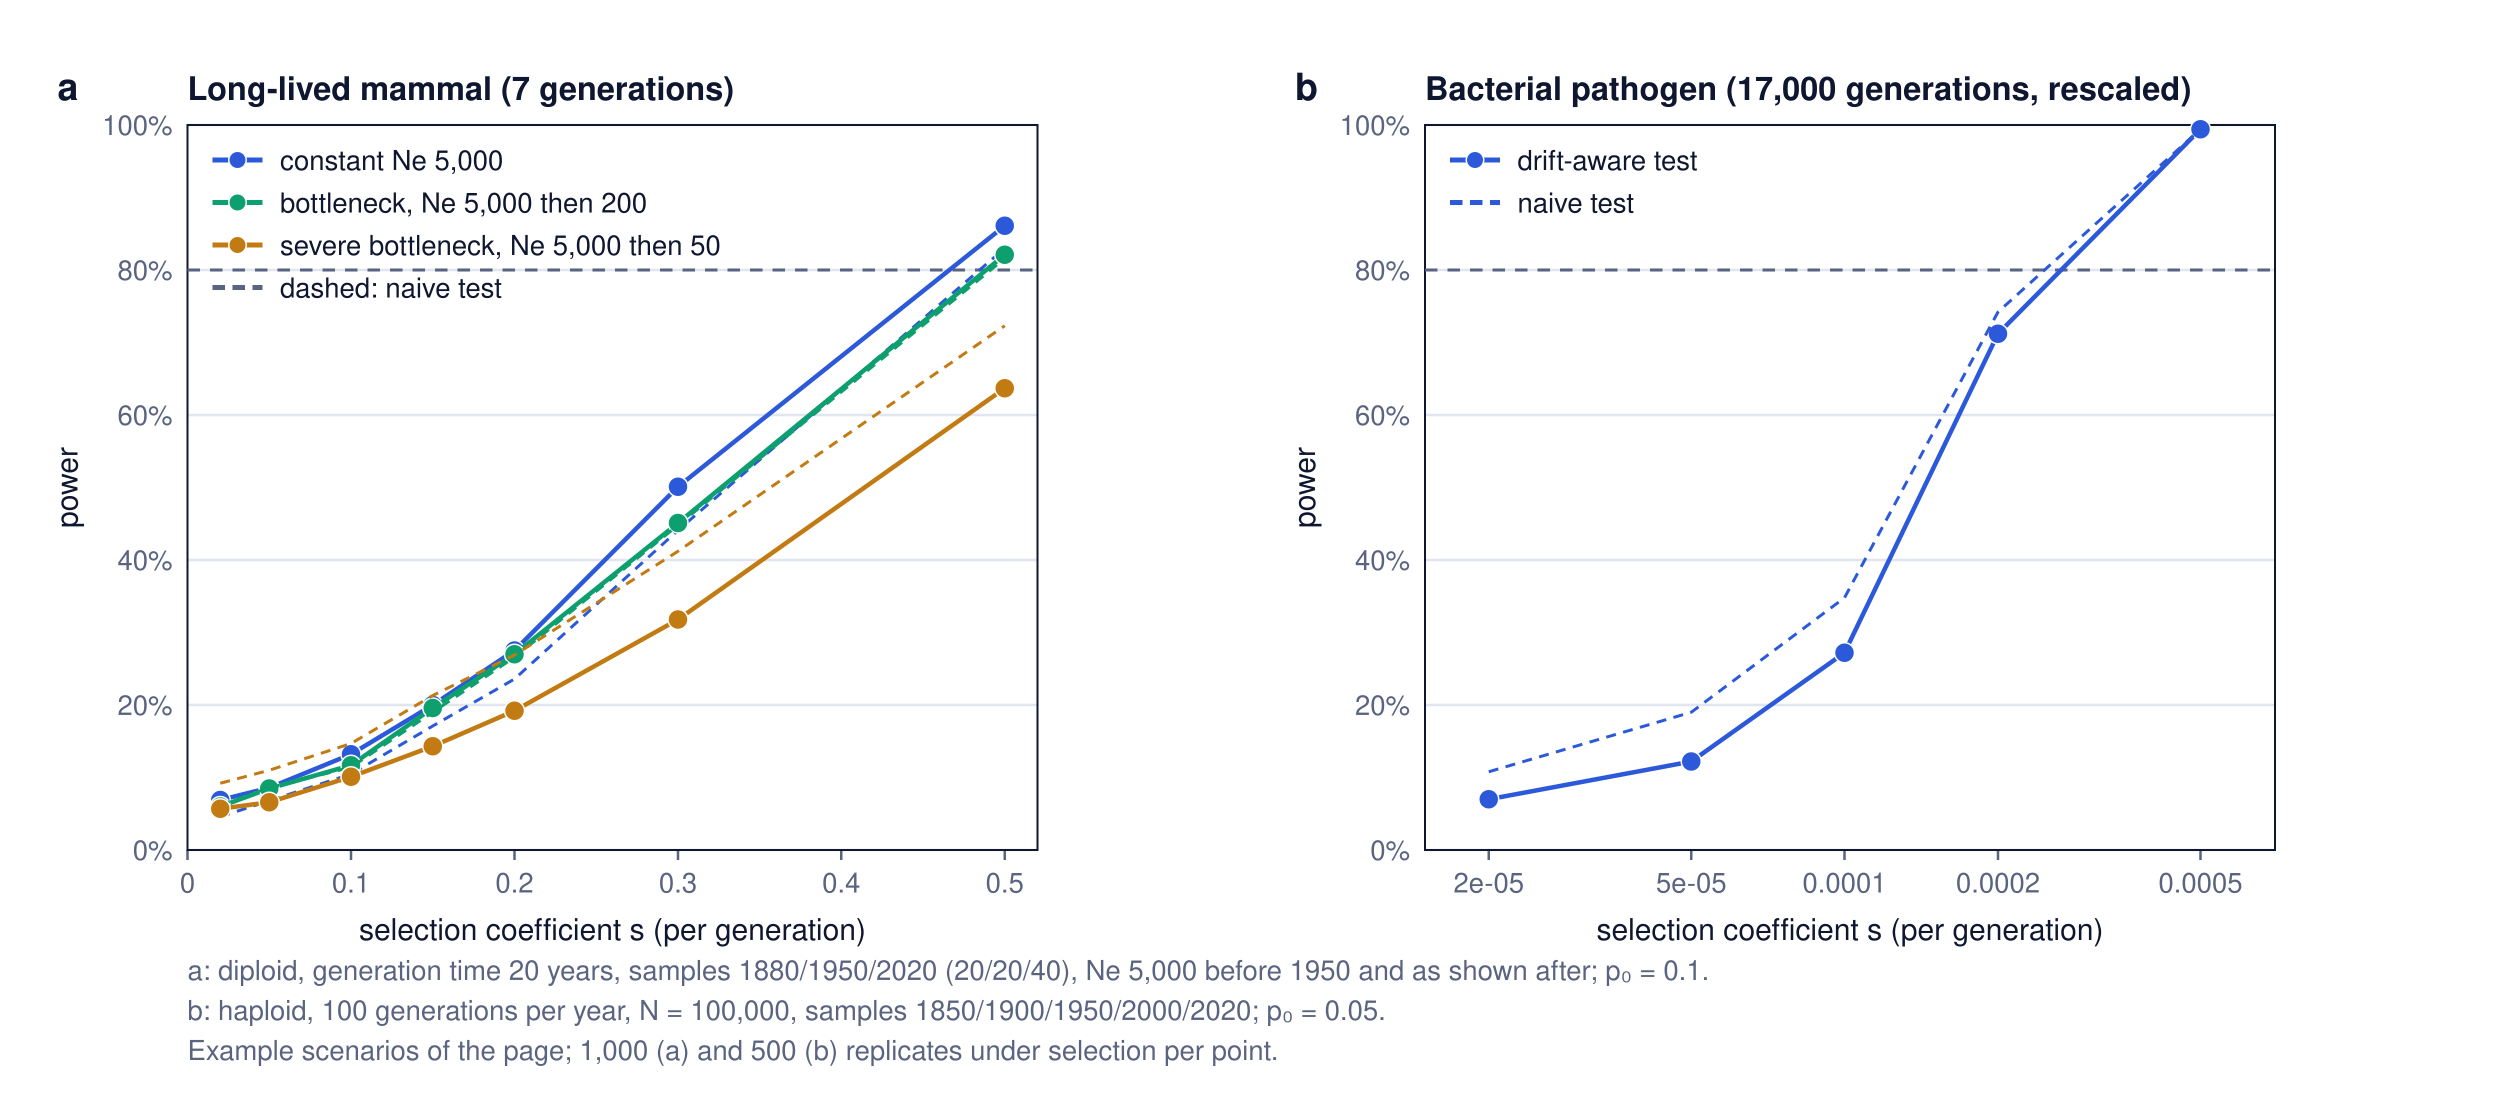
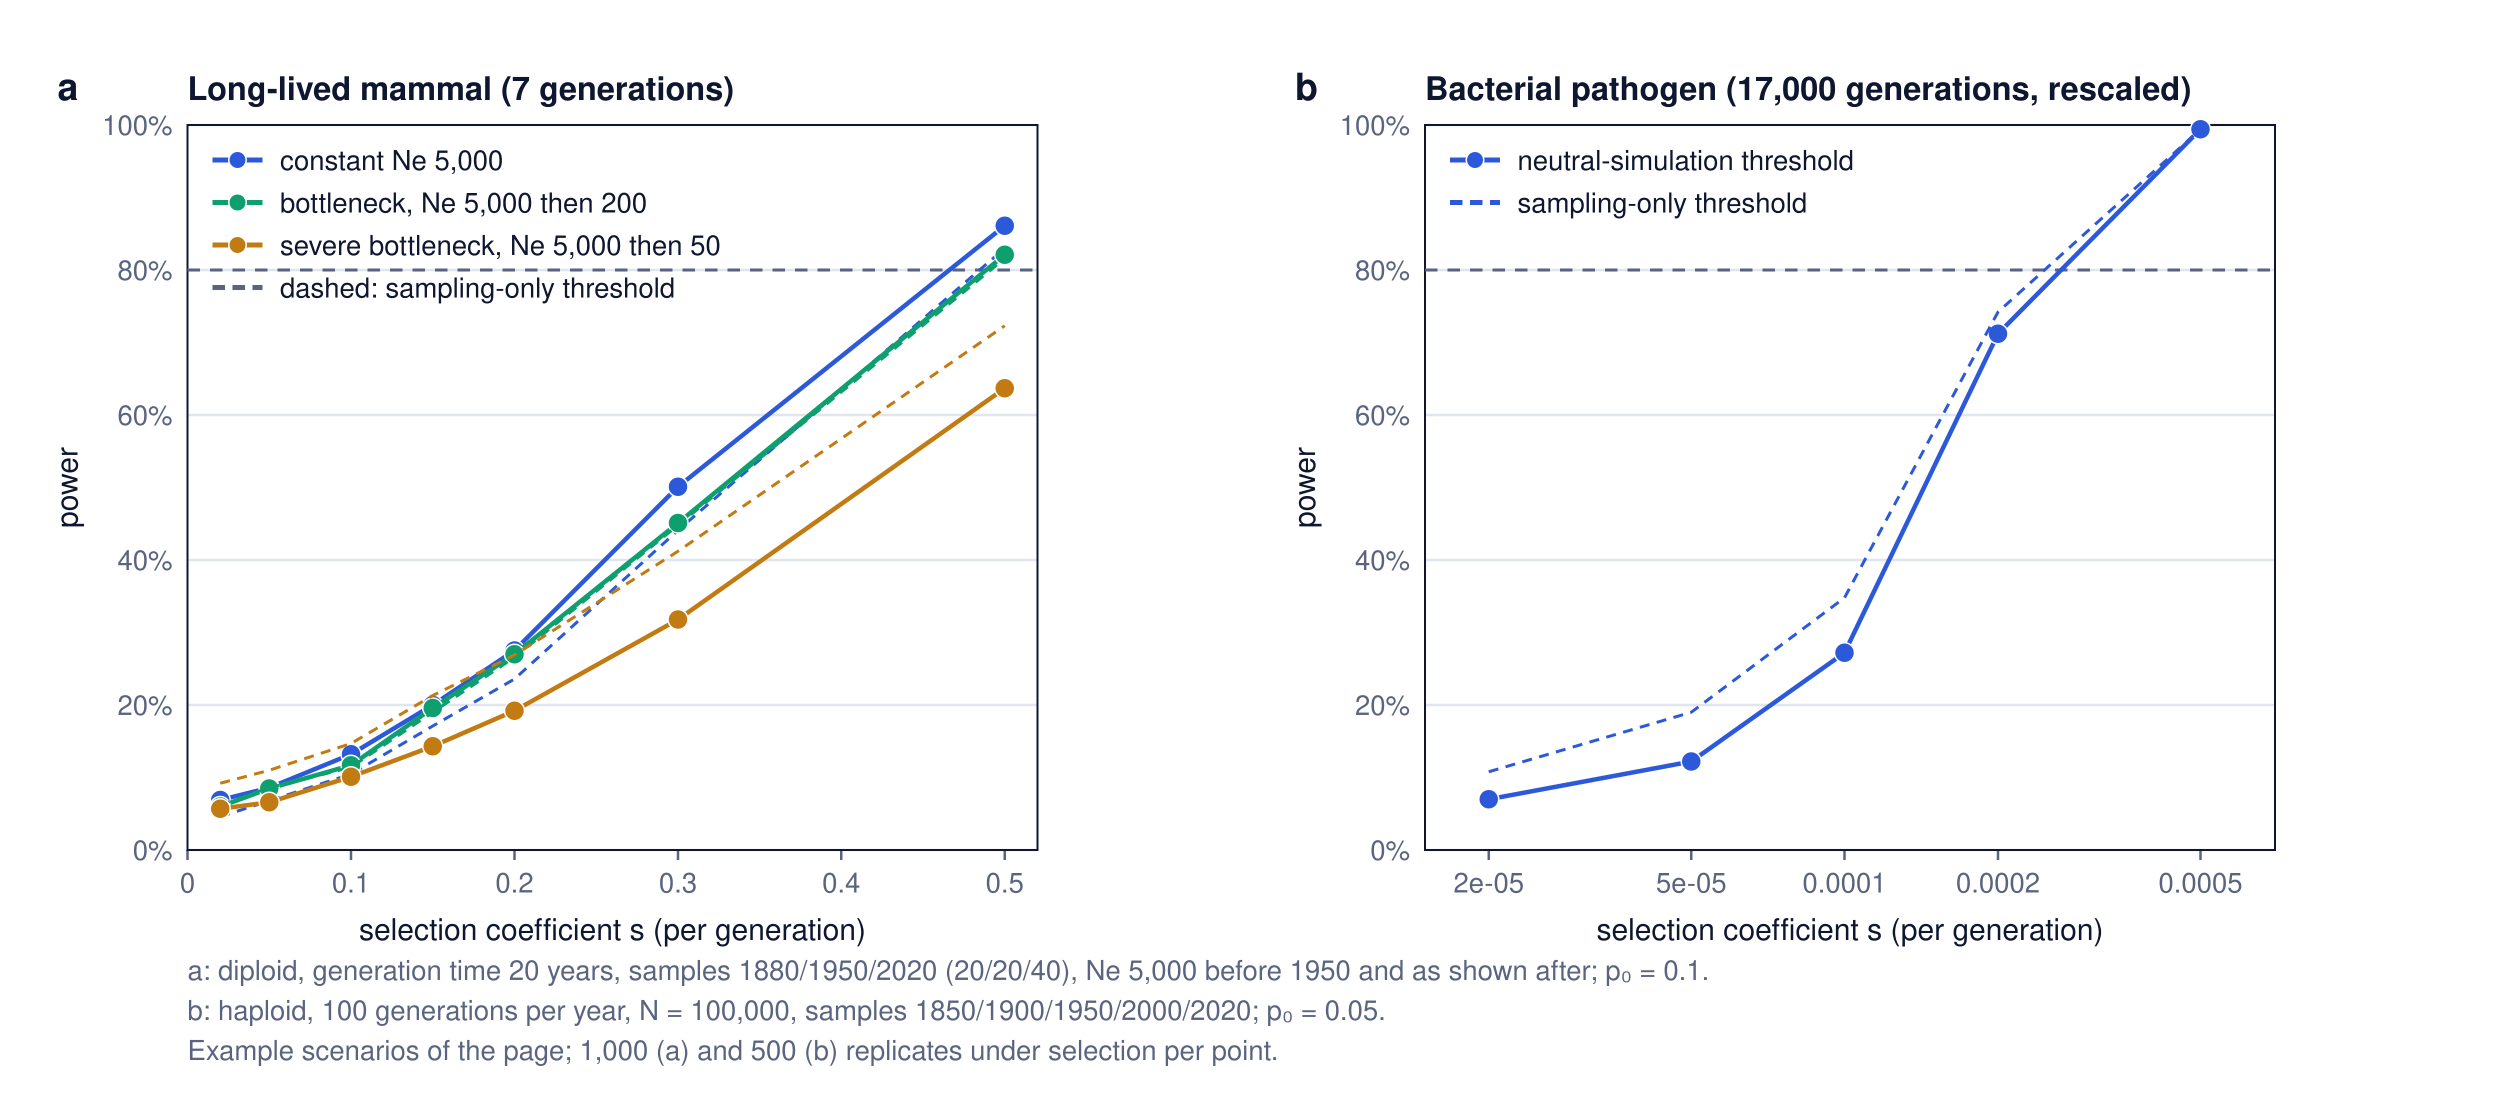
<svg xmlns="http://www.w3.org/2000/svg" width="1000" height="440" viewBox="0 0 1000 440" font-family="Helvetica,Arial,sans-serif">
  <defs>
    <g id="m0">
      <circle r="4" fill="#2B59D9" stroke="#fff" stroke-width="0.6" />
    </g>
    <g id="m1">
      <circle r="4" fill="#0E9F6E" stroke="#fff" stroke-width="0.6" />
    </g>
    <g id="m2">
      <circle r="4" fill="#C27A12" stroke="#fff" stroke-width="0.6" />
    </g>
    <g id="m3">
      <circle r="3.5" fill="#2B59D9" stroke="#fff" stroke-width="0.6" />
    </g>
    <g id="m4">
      <circle r="3.5" fill="#0E9F6E" stroke="#fff" stroke-width="0.6" />
    </g>
    <g id="m5">
      <circle r="3.5" fill="#C27A12" stroke="#fff" stroke-width="0.6" />
    </g>
  </defs>
  <rect width="1000" height="440" fill="#fff" />
  <text x="75.0" y="40.0" font-size="13" text-anchor="start" fill="#0F1730" font-weight="600">Long-lived mammal (7 generations)</text>
  <text x="23.0" y="40.0" font-size="15" text-anchor="start" fill="#0F1730" font-weight="700">a</text>
  <line x1="75" x2="415" y1="340.0" y2="340.0" stroke="#E1E5EF" />
  <text x="69" y="344.0" font-size="11" text-anchor="end" fill="#5A6480">0%</text>
  <line x1="75" x2="415" y1="282.0" y2="282.0" stroke="#E1E5EF" />
  <text x="69" y="286.0" font-size="11" text-anchor="end" fill="#5A6480">20%</text>
  <line x1="75" x2="415" y1="224.0" y2="224.0" stroke="#E1E5EF" />
  <text x="69" y="228.0" font-size="11" text-anchor="end" fill="#5A6480">40%</text>
  <line x1="75" x2="415" y1="166.0" y2="166.0" stroke="#E1E5EF" />
  <text x="69" y="170.0" font-size="11" text-anchor="end" fill="#5A6480">60%</text>
  <line x1="75" x2="415" y1="108.0" y2="108.0" stroke="#E1E5EF" />
  <text x="69" y="112.0" font-size="11" text-anchor="end" fill="#5A6480">80%</text>
  <line x1="75" x2="415" y1="50.0" y2="50.0" stroke="#E1E5EF" />
  <text x="69" y="54.0" font-size="11" text-anchor="end" fill="#5A6480">100%</text>
  <line x1="75.0" x2="75.0" y1="340" y2="344" stroke="#5A6480" />
  <text x="75.0" y="357" font-size="11" text-anchor="middle" fill="#5A6480">0</text>
  <line x1="140.4" x2="140.4" y1="340" y2="344" stroke="#5A6480" />
  <text x="140.4" y="357" font-size="11" text-anchor="middle" fill="#5A6480">0.1</text>
  <line x1="205.8" x2="205.8" y1="340" y2="344" stroke="#5A6480" />
  <text x="205.8" y="357" font-size="11" text-anchor="middle" fill="#5A6480">0.2</text>
  <line x1="271.2" x2="271.2" y1="340" y2="344" stroke="#5A6480" />
  <text x="271.2" y="357" font-size="11" text-anchor="middle" fill="#5A6480">0.3</text>
  <line x1="336.5" x2="336.5" y1="340" y2="344" stroke="#5A6480" />
  <text x="336.5" y="357" font-size="11" text-anchor="middle" fill="#5A6480">0.4</text>
  <line x1="401.9" x2="401.9" y1="340" y2="344" stroke="#5A6480" />
  <text x="401.9" y="357" font-size="11" text-anchor="middle" fill="#5A6480">0.5</text>
  <rect x="75" y="50" width="340" height="290" fill="none" stroke="#0F1730" stroke-width=".8" />
  <text x="245.0" y="376.0" font-size="12" text-anchor="middle" fill="#0F1730">selection coefficient s (per generation)</text>
  <text x="31.0" y="195.0" font-size="12" text-anchor="middle" fill="#0F1730" transform="rotate(-90 31.0 195.0)">power</text>
  <path d="M75.0 108.0L415.0 108.0" fill="none" stroke="#5A6480" stroke-width="1.2" stroke-dasharray="5 4" stroke-opacity="1" />
  <path d="M88.1 320.0L107.7 315.1L140.4 301.7L173.1 282.0L205.8 260.2L271.2 194.7L401.9 90.3" fill="none" stroke="#2B59D9" stroke-width="1.8" stroke-opacity="1" />
  <use href="#m0" x="88.1" y="320.0" />
  <use href="#m0" x="107.7" y="315.1" />
  <use href="#m0" x="140.4" y="301.7" />
  <use href="#m0" x="173.1" y="282.0" />
  <use href="#m0" x="205.8" y="260.2" />
  <use href="#m0" x="271.2" y="194.7" />
  <use href="#m0" x="401.9" y="90.3" />
  <path d="M88.1 326.7L107.7 320.3L140.4 309.6L173.1 290.4L205.8 271.6L271.2 212.1L401.9 99.3" fill="none" stroke="#2B59D9" stroke-width="1.2" stroke-dasharray="4 3" stroke-opacity="1" />
  <path d="M88.1 322.6L107.7 315.4L140.4 306.1L173.1 283.2L205.8 261.7L271.2 209.2L401.9 101.9" fill="none" stroke="#0E9F6E" stroke-width="1.8" stroke-opacity="1" />
  <use href="#m1" x="88.1" y="322.6" />
  <use href="#m1" x="107.7" y="315.4" />
  <use href="#m1" x="140.4" y="306.1" />
  <use href="#m1" x="173.1" y="283.2" />
  <use href="#m1" x="205.8" y="261.7" />
  <use href="#m1" x="271.2" y="209.2" />
  <use href="#m1" x="401.9" y="101.9" />
  <path d="M88.1 322.0L107.7 315.1L140.4 306.9L173.1 284.9L205.8 262.9L271.2 210.1L401.9 103.4" fill="none" stroke="#0E9F6E" stroke-width="1.2" stroke-dasharray="4 3" stroke-opacity="1" />
  <path d="M88.1 323.5L107.7 320.9L140.4 310.7L173.1 298.5L205.8 284.3L271.2 247.8L401.9 155.3" fill="none" stroke="#C27A12" stroke-width="1.8" stroke-opacity="1" />
  <use href="#m2" x="88.1" y="323.5" />
  <use href="#m2" x="107.7" y="320.9" />
  <use href="#m2" x="140.4" y="310.7" />
  <use href="#m2" x="173.1" y="298.5" />
  <use href="#m2" x="205.8" y="284.3" />
  <use href="#m2" x="271.2" y="247.8" />
  <use href="#m2" x="401.9" y="155.3" />
  <path d="M88.1 313.3L107.7 308.1L140.4 297.4L173.1 278.2L205.8 262.0L271.2 220.5L401.9 130.3" fill="none" stroke="#C27A12" stroke-width="1.2" stroke-dasharray="4 3" stroke-opacity="1" />
  <line x1="85" x2="105" y1="64" y2="64" stroke="#2B59D9" stroke-width="2" />
  <use href="#m3" x="95.0" y="64.0" />
  <text x="112.0" y="68.0" font-size="11" text-anchor="start" fill="#0F1730">constant Ne 5,000</text>
  <line x1="85" x2="105" y1="81" y2="81" stroke="#0E9F6E" stroke-width="2" />
  <use href="#m4" x="95.0" y="81.0" />
  <text x="112.0" y="85.0" font-size="11" text-anchor="start" fill="#0F1730">bottleneck, Ne 5,000 then 200</text>
  <line x1="85" x2="105" y1="98" y2="98" stroke="#C27A12" stroke-width="2" />
  <use href="#m5" x="95.0" y="98.0" />
  <text x="112.0" y="102.0" font-size="11" text-anchor="start" fill="#0F1730">severe bottleneck, Ne 5,000 then 50</text>
  <line x1="85" x2="105" y1="115" y2="115" stroke="#5A6480" stroke-width="2" stroke-dasharray="5 3" />
-   <text x="112.0" y="119.0" font-size="11" text-anchor="start" fill="#0F1730">dashed: naive test</text>
+   <text x="112.0" y="119.0" font-size="11" text-anchor="start" fill="#0F1730">dashed: sampling-only threshold</text>
  <text x="570.0" y="40.0" font-size="13" text-anchor="start" fill="#0F1730" font-weight="600">Bacterial pathogen (17,000 generations, rescaled)</text>
  <text x="518.0" y="40.0" font-size="15" text-anchor="start" fill="#0F1730" font-weight="700">b</text>
  <line x1="570" x2="910" y1="340.0" y2="340.0" stroke="#E1E5EF" />
  <text x="564" y="344.0" font-size="11" text-anchor="end" fill="#5A6480">0%</text>
  <line x1="570" x2="910" y1="282.0" y2="282.0" stroke="#E1E5EF" />
  <text x="564" y="286.0" font-size="11" text-anchor="end" fill="#5A6480">20%</text>
  <line x1="570" x2="910" y1="224.0" y2="224.0" stroke="#E1E5EF" />
  <text x="564" y="228.0" font-size="11" text-anchor="end" fill="#5A6480">40%</text>
  <line x1="570" x2="910" y1="166.0" y2="166.0" stroke="#E1E5EF" />
  <text x="564" y="170.0" font-size="11" text-anchor="end" fill="#5A6480">60%</text>
  <line x1="570" x2="910" y1="108.0" y2="108.0" stroke="#E1E5EF" />
  <text x="564" y="112.0" font-size="11" text-anchor="end" fill="#5A6480">80%</text>
  <line x1="570" x2="910" y1="50.0" y2="50.0" stroke="#E1E5EF" />
  <text x="564" y="54.0" font-size="11" text-anchor="end" fill="#5A6480">100%</text>
  <line x1="595.5" x2="595.5" y1="340" y2="344" stroke="#5A6480" />
  <text x="595.5" y="357" font-size="11" text-anchor="middle" fill="#5A6480">2e-05</text>
  <line x1="676.5" x2="676.5" y1="340" y2="344" stroke="#5A6480" />
  <text x="676.5" y="357" font-size="11" text-anchor="middle" fill="#5A6480">5e-05</text>
  <line x1="737.8" x2="737.8" y1="340" y2="344" stroke="#5A6480" />
  <text x="737.8" y="357" font-size="11" text-anchor="middle" fill="#5A6480">0.0001</text>
  <line x1="799.2" x2="799.2" y1="340" y2="344" stroke="#5A6480" />
  <text x="799.2" y="357" font-size="11" text-anchor="middle" fill="#5A6480">0.0002</text>
  <line x1="880.2" x2="880.2" y1="340" y2="344" stroke="#5A6480" />
  <text x="880.2" y="357" font-size="11" text-anchor="middle" fill="#5A6480">0.0005</text>
  <rect x="570" y="50" width="340" height="290" fill="none" stroke="#0F1730" stroke-width=".8" />
  <text x="740.0" y="376.0" font-size="12" text-anchor="middle" fill="#0F1730">selection coefficient s (per generation)</text>
  <text x="526.0" y="195.0" font-size="12" text-anchor="middle" fill="#0F1730" transform="rotate(-90 526.0 195.0)">power</text>
  <path d="M570.0 108.0L910.0 108.0" fill="none" stroke="#5A6480" stroke-width="1.2" stroke-dasharray="5 4" stroke-opacity="1" />
  <path d="M595.5 319.7L676.5 304.6L737.8 261.1L799.2 133.5L880.2 51.7" fill="none" stroke="#2B59D9" stroke-width="1.8" stroke-opacity="1" />
  <use href="#m0" x="595.5" y="319.7" />
  <use href="#m0" x="676.5" y="304.6" />
  <use href="#m0" x="737.8" y="261.1" />
  <use href="#m0" x="799.2" y="133.5" />
  <use href="#m0" x="880.2" y="51.7" />
  <path d="M595.5 308.7L676.5 284.9L737.8 239.1L799.2 124.8L880.2 51.7" fill="none" stroke="#2B59D9" stroke-width="1.2" stroke-dasharray="4 3" stroke-opacity="1" />
  <line x1="580" x2="600" y1="64" y2="64" stroke="#2B59D9" stroke-width="2" />
  <use href="#m3" x="590.0" y="64.0" />
-   <text x="607.0" y="68.0" font-size="11" text-anchor="start" fill="#0F1730">drift-aware test</text>
+   <text x="607.0" y="68.0" font-size="11" text-anchor="start" fill="#0F1730">neutral-simulation threshold</text>
  <line x1="580" x2="600" y1="81" y2="81" stroke="#2B59D9" stroke-width="2" stroke-dasharray="5 3" />
-   <text x="607.0" y="85.0" font-size="11" text-anchor="start" fill="#0F1730">naive test</text>
+   <text x="607.0" y="85.0" font-size="11" text-anchor="start" fill="#0F1730">sampling-only threshold</text>
  <text x="75.0" y="392.0" font-size="11" text-anchor="start" fill="#5A6480">a: diploid, generation time 20 years, samples 1880/1950/2020 (20/20/40), Ne 5,000 before 1950 and as shown after; p₀ = 0.1.</text>
  <text x="75.0" y="408.0" font-size="11" text-anchor="start" fill="#5A6480">b: haploid, 100 generations per year, N = 100,000, samples 1850/1900/1950/2000/2020; p₀ = 0.05.</text>
  <text x="75.0" y="424.0" font-size="11" text-anchor="start" fill="#5A6480">Example scenarios of the page; 1,000 (a) and 500 (b) replicates under selection per point.</text>
</svg>
